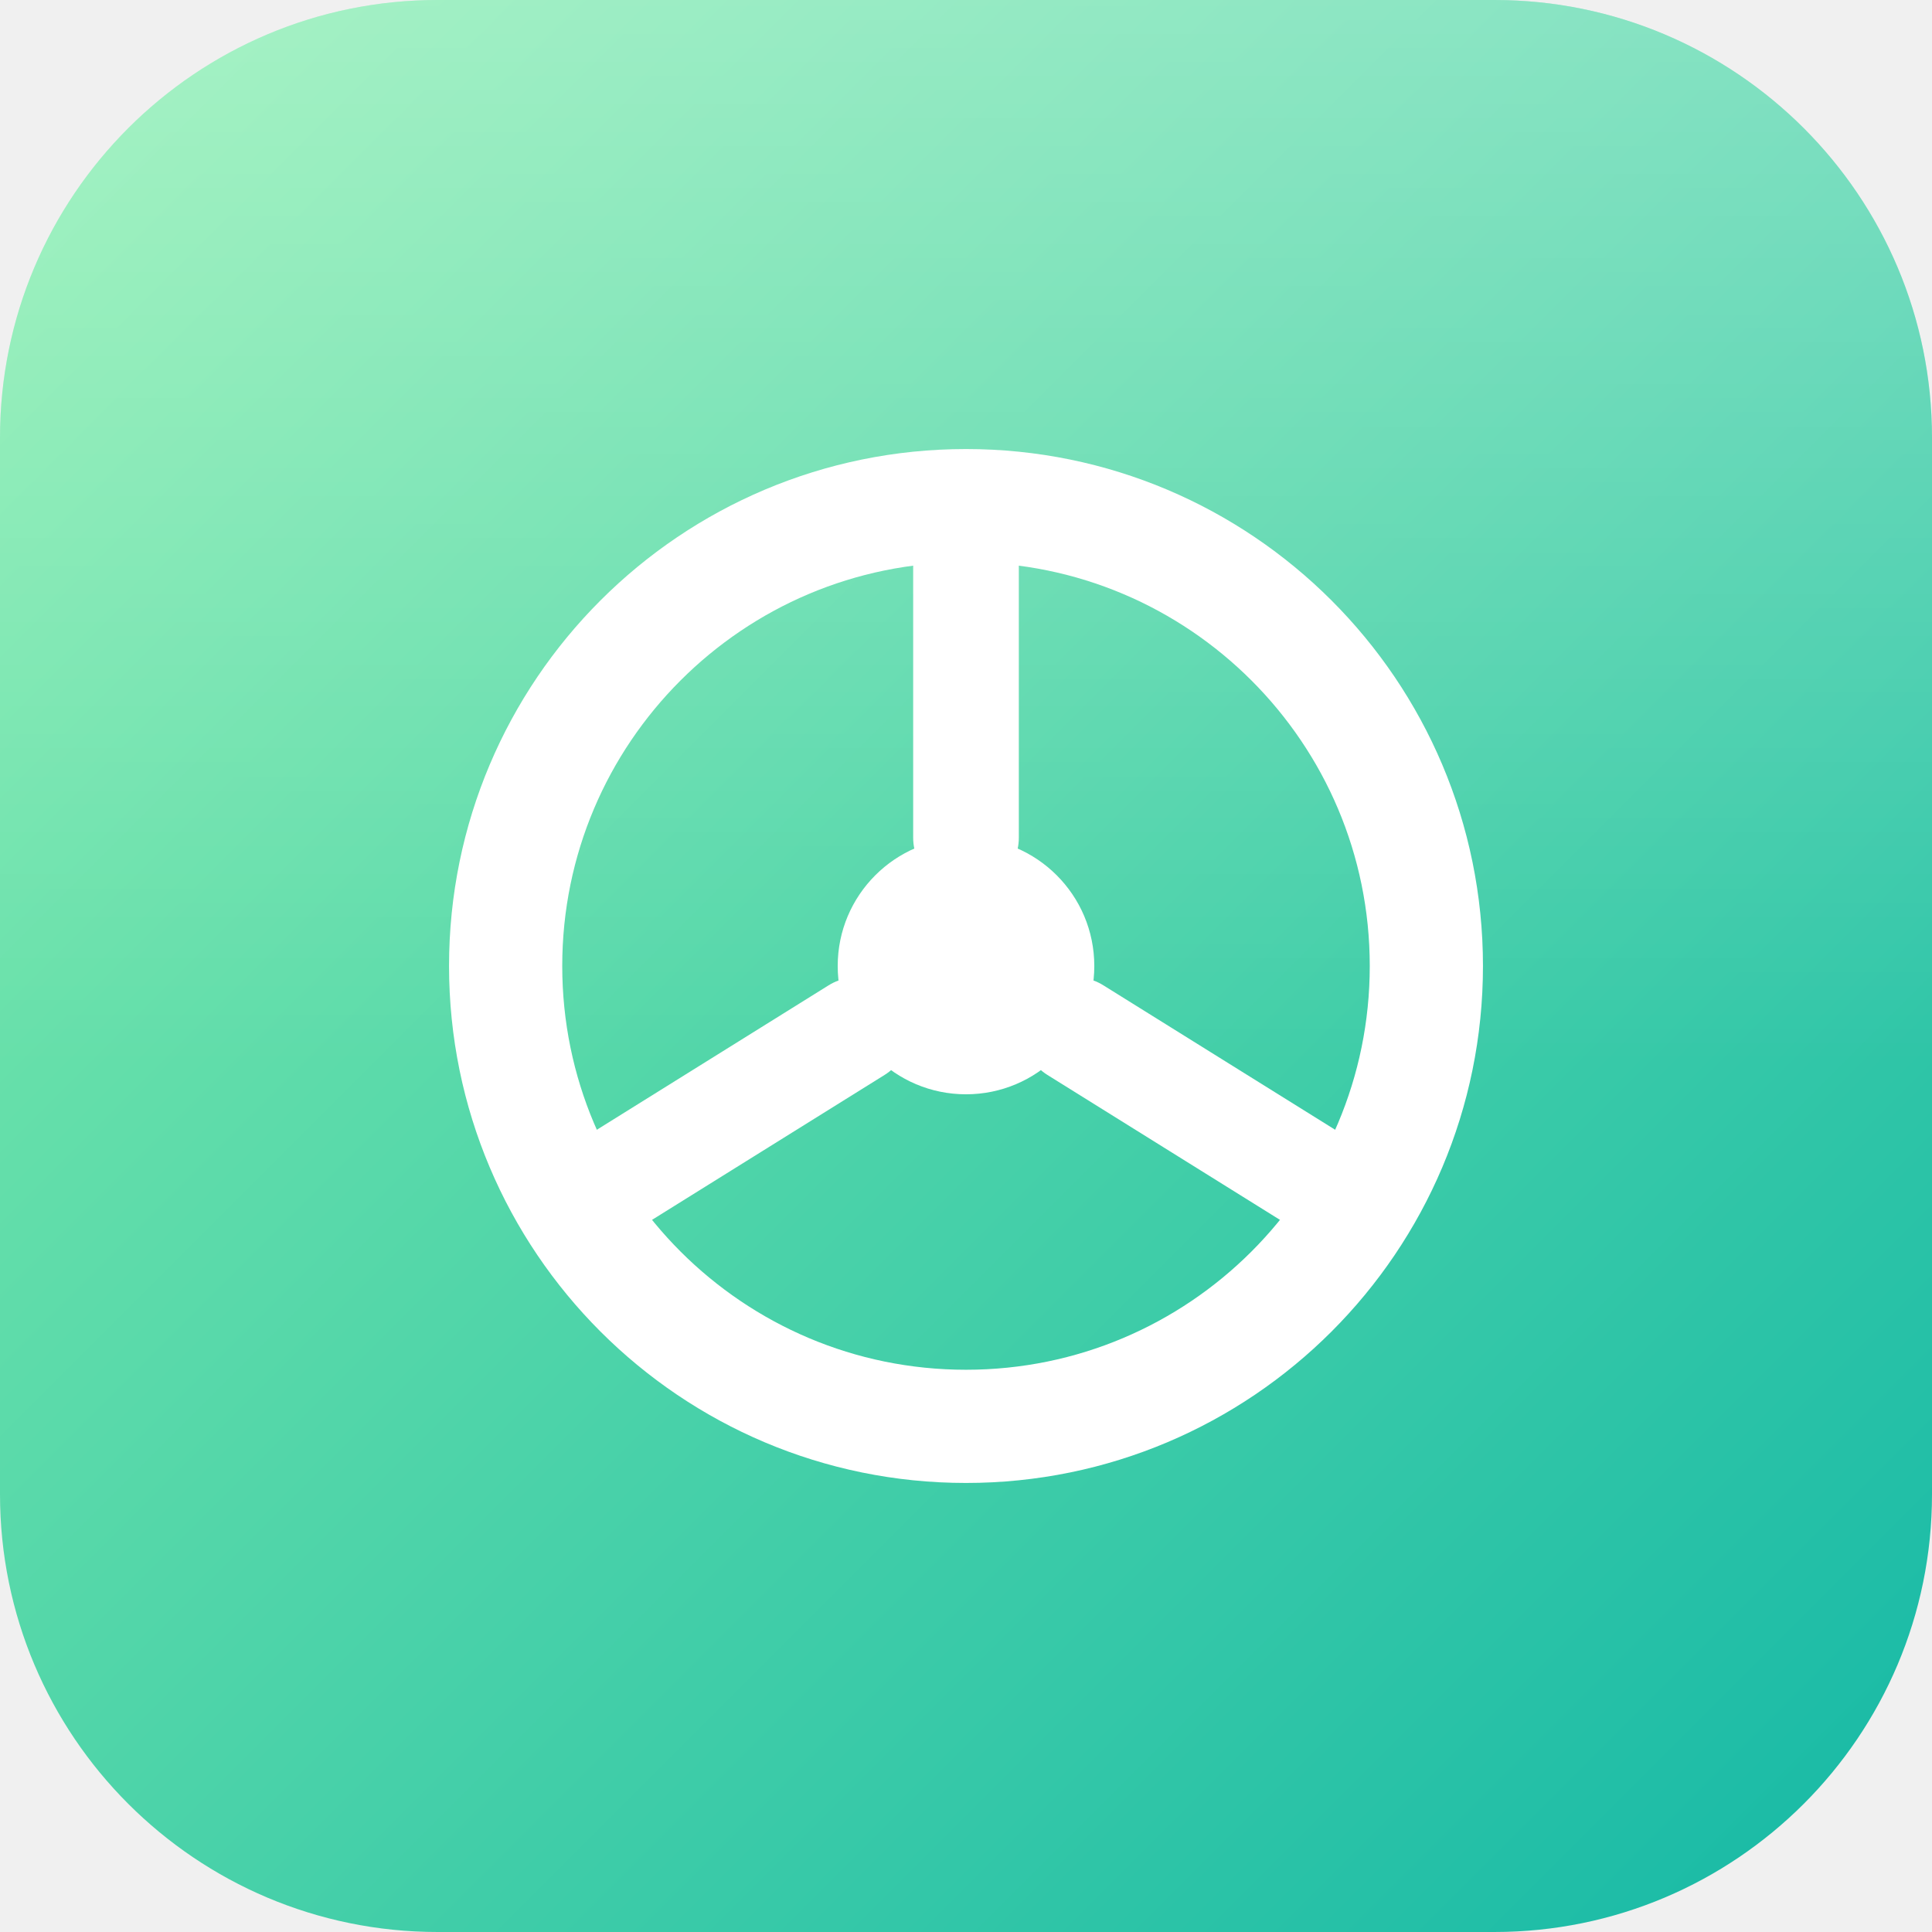
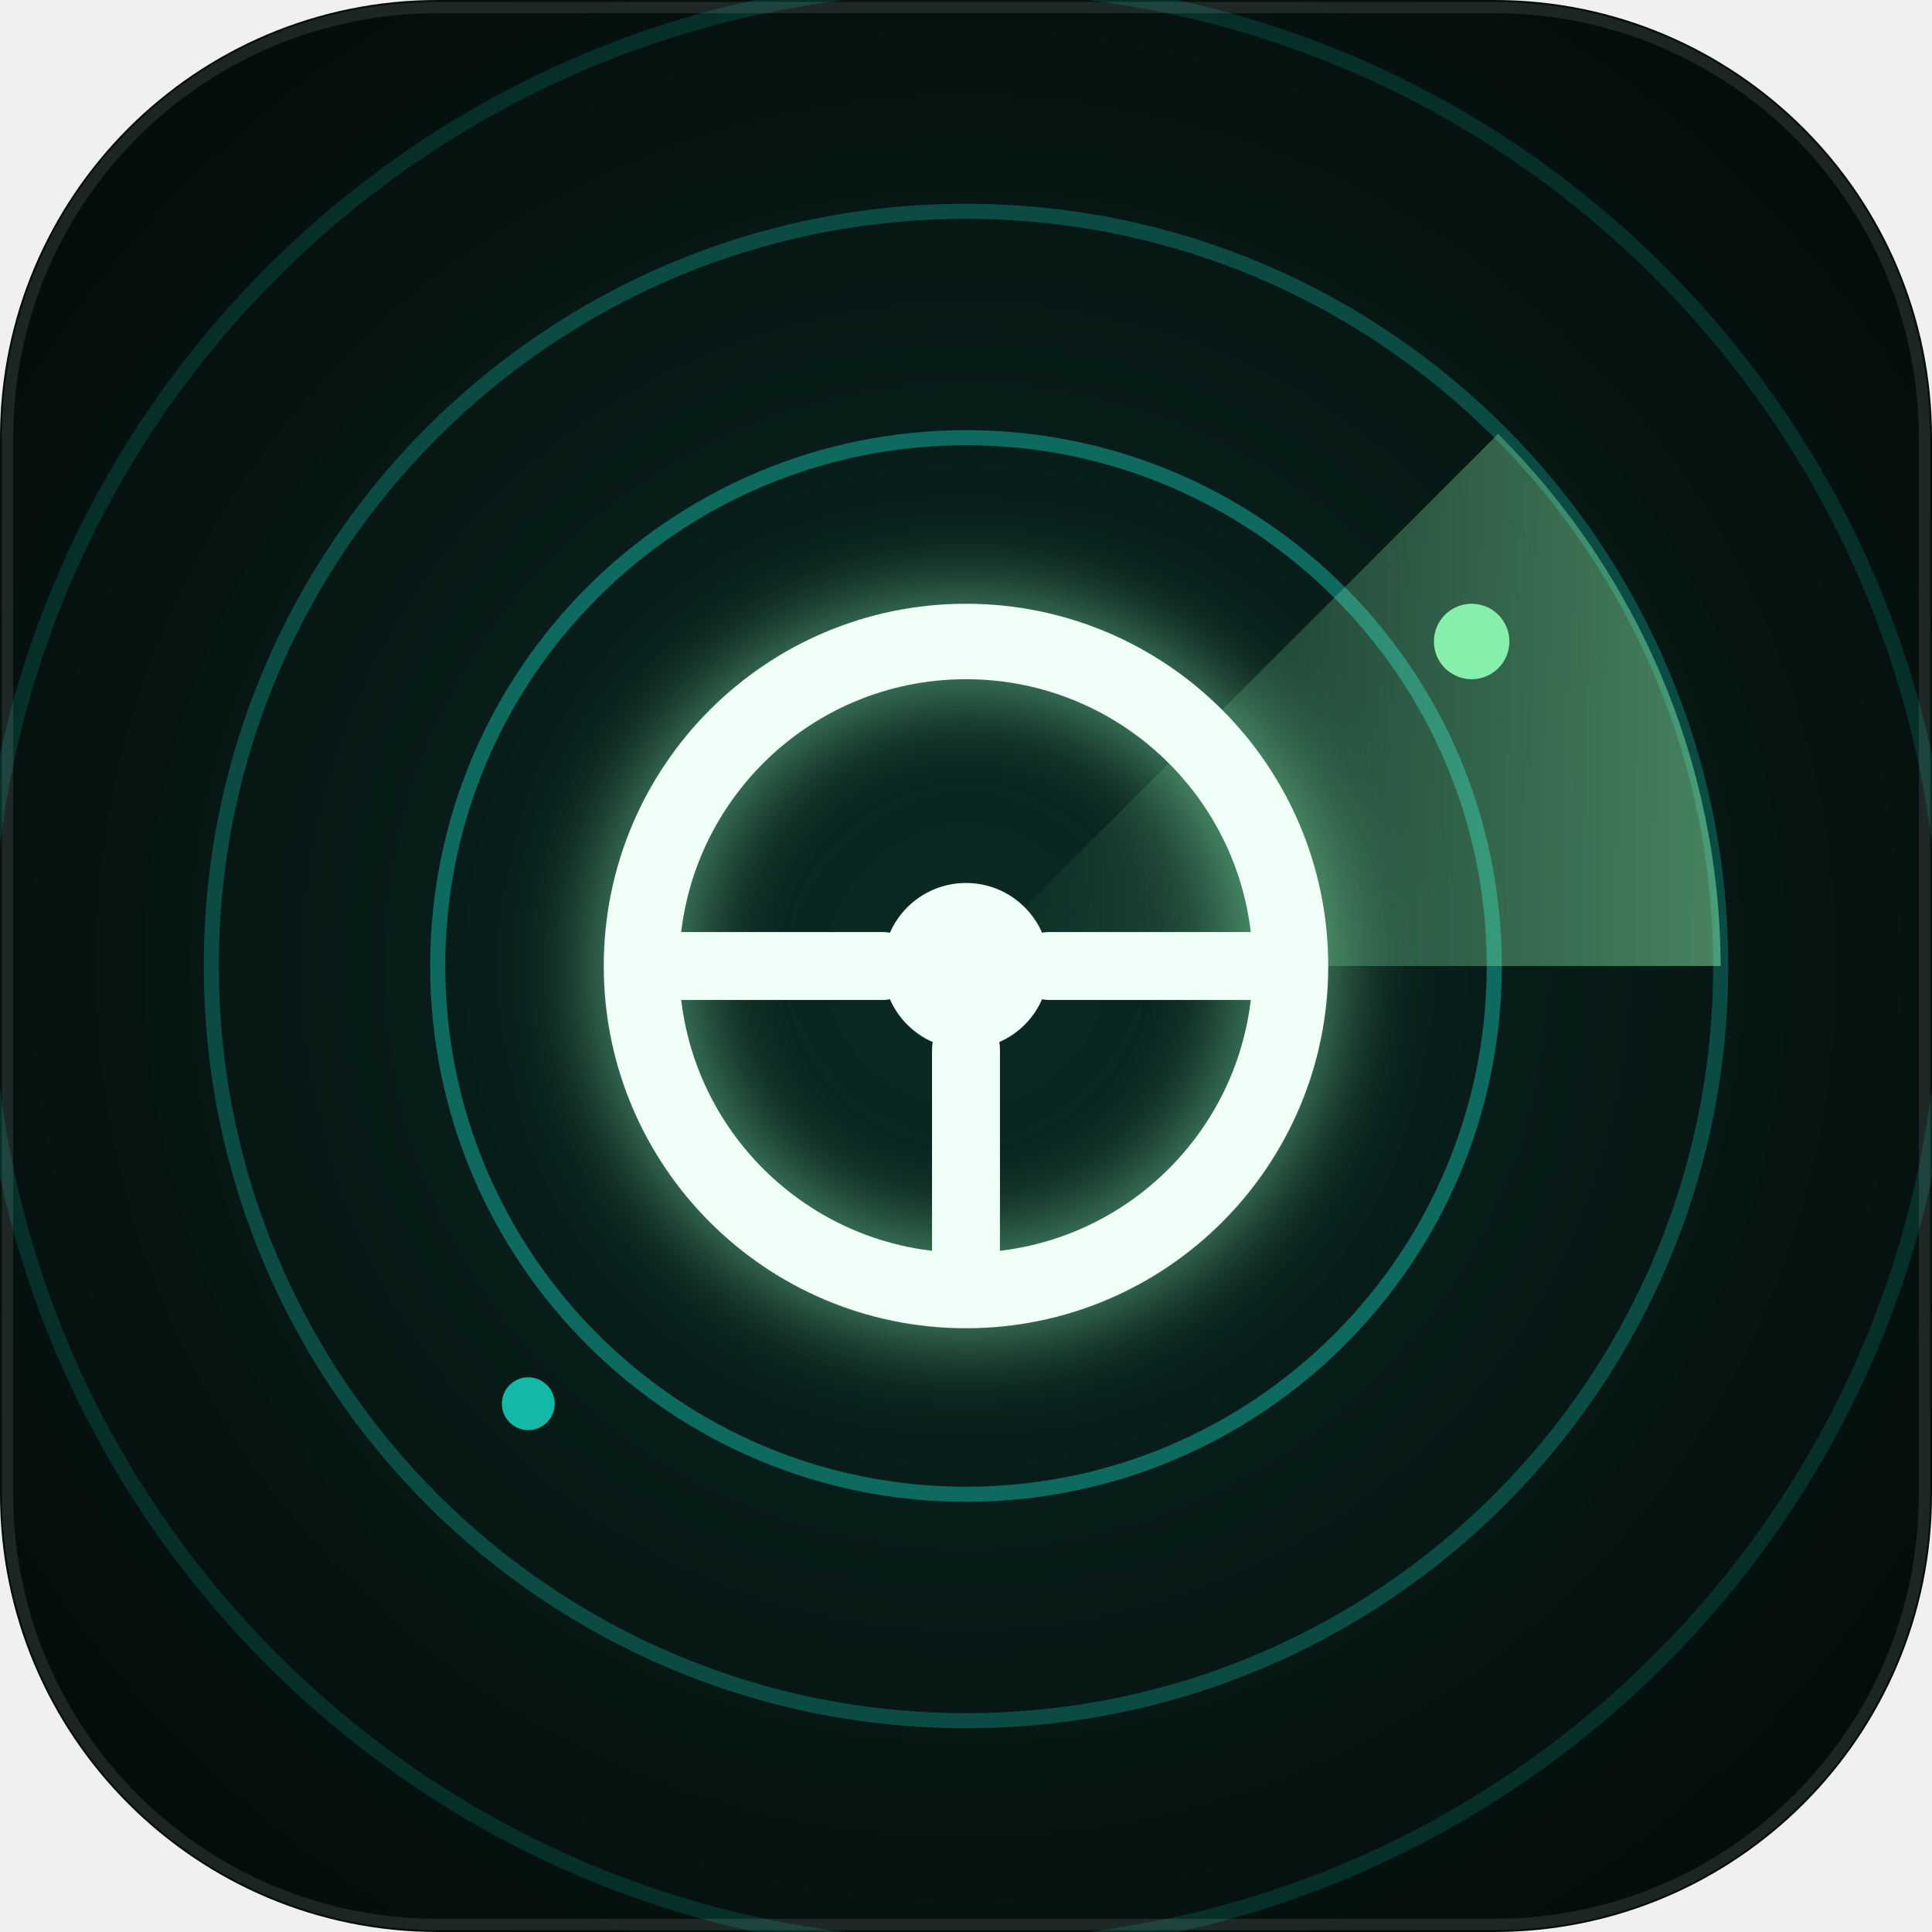
<svg xmlns="http://www.w3.org/2000/svg" viewBox="0 0 512 512">
  <defs>
-     <linearGradient id="bgbw" x1="0" y1="0" x2="1" y2="1">
-       <stop offset="0" stop-color="#86EFAC" />
-       <stop offset="1" stop-color="#14B8A6" />
+     <clipPath id="c">
+       <rect width="512" height="512" rx="116" />
+     </clipPath>
+     <radialGradient id="bg" cx="0.5" cy="0.5" r="0.7">
+       <stop offset="0" stop-color="#0b2a24" />
+       <stop offset="1" stop-color="#030807" />
+     </radialGradient>
+     <linearGradient id="sw" x1="0" y1="0" x2="1" y2="0">
+       <stop offset="0" stop-color="#86EFAC" stop-opacity="0" />
+       <stop offset="1" stop-color="#86EFAC" stop-opacity=".5" />
    </linearGradient>
-     <linearGradient id="shbw" x1="0" y1="0" x2="0" y2="1">
-       <stop offset="0" stop-color="#fff" stop-opacity=".30" />
-       <stop offset=".55" stop-color="#fff" stop-opacity="0" />
-     </linearGradient>
-     <clipPath id="clbw">
-       <path d="M256 92 L380 138 V250 C380 332 324 388 256 418 C188 388 132 332 132 250 V138 Z" />
-     </clipPath>
+     <filter id="g" x="-60%" y="-60%" width="220%" height="220%">
+       <feGaussianBlur stdDeviation="12" />
+     </filter>
  </defs>
-   <rect width="512" height="512" rx="116" fill="url(#bgbw)" />
-   <rect width="512" height="512" rx="116" fill="url(#shbw)" />
-   <circle cx="256" cy="256" r="122" fill="none" stroke="#fff" stroke-width="30" />
-   <circle cx="256" cy="256" r="34" fill="#fff" />
-   <path d="M256 222 V140 M227 273 L158 316 M285 273 L354 316" stroke="#fff" stroke-width="28" stroke-linecap="round" />
+   <g clip-path="url(#c)">
+     <rect width="512" height="512" fill="url(#bg)" />
+     <circle cx="256" cy="256" r="140" fill="none" stroke="#14B8A6" stroke-opacity="0.5" stroke-width="4" />
+     <circle cx="256" cy="256" r="200" fill="none" stroke="#14B8A6" stroke-opacity="0.32" stroke-width="4" />
+     <circle cx="256" cy="256" r="260" fill="none" stroke="#14B8A6" stroke-opacity="0.18" stroke-width="4" />
+     <path d="M256 256 L456 256 A200 200 0 0 0 397 115 Z" fill="url(#sw)" />
+     <circle cx="390" cy="170" r="10" fill="#86EFAC" />
+     <circle cx="140" cy="372" r="7" fill="#14B8A6" />
+     <g filter="url(#g)" opacity=".7">
+       <circle cx="256" cy="256" r="86" fill="none" stroke="#86EFAC" stroke-width="20" />
+     </g>
+     <g transform="translate(256 256)" fill="none" stroke="#f0fff7" stroke-linecap="round">
+       <circle r="86" stroke-width="20" />
+       <circle r="22" fill="#f0fff7" stroke="none" />
+       <path d="M-22 0 H-80 M22 0 H80 M0 22 V80" stroke-width="18" />
+     </g>
+   </g>
+   <rect x="2" y="2" width="508" height="508" rx="114" fill="none" stroke="#fff" stroke-opacity="0.1" stroke-width="3" />
</svg>
